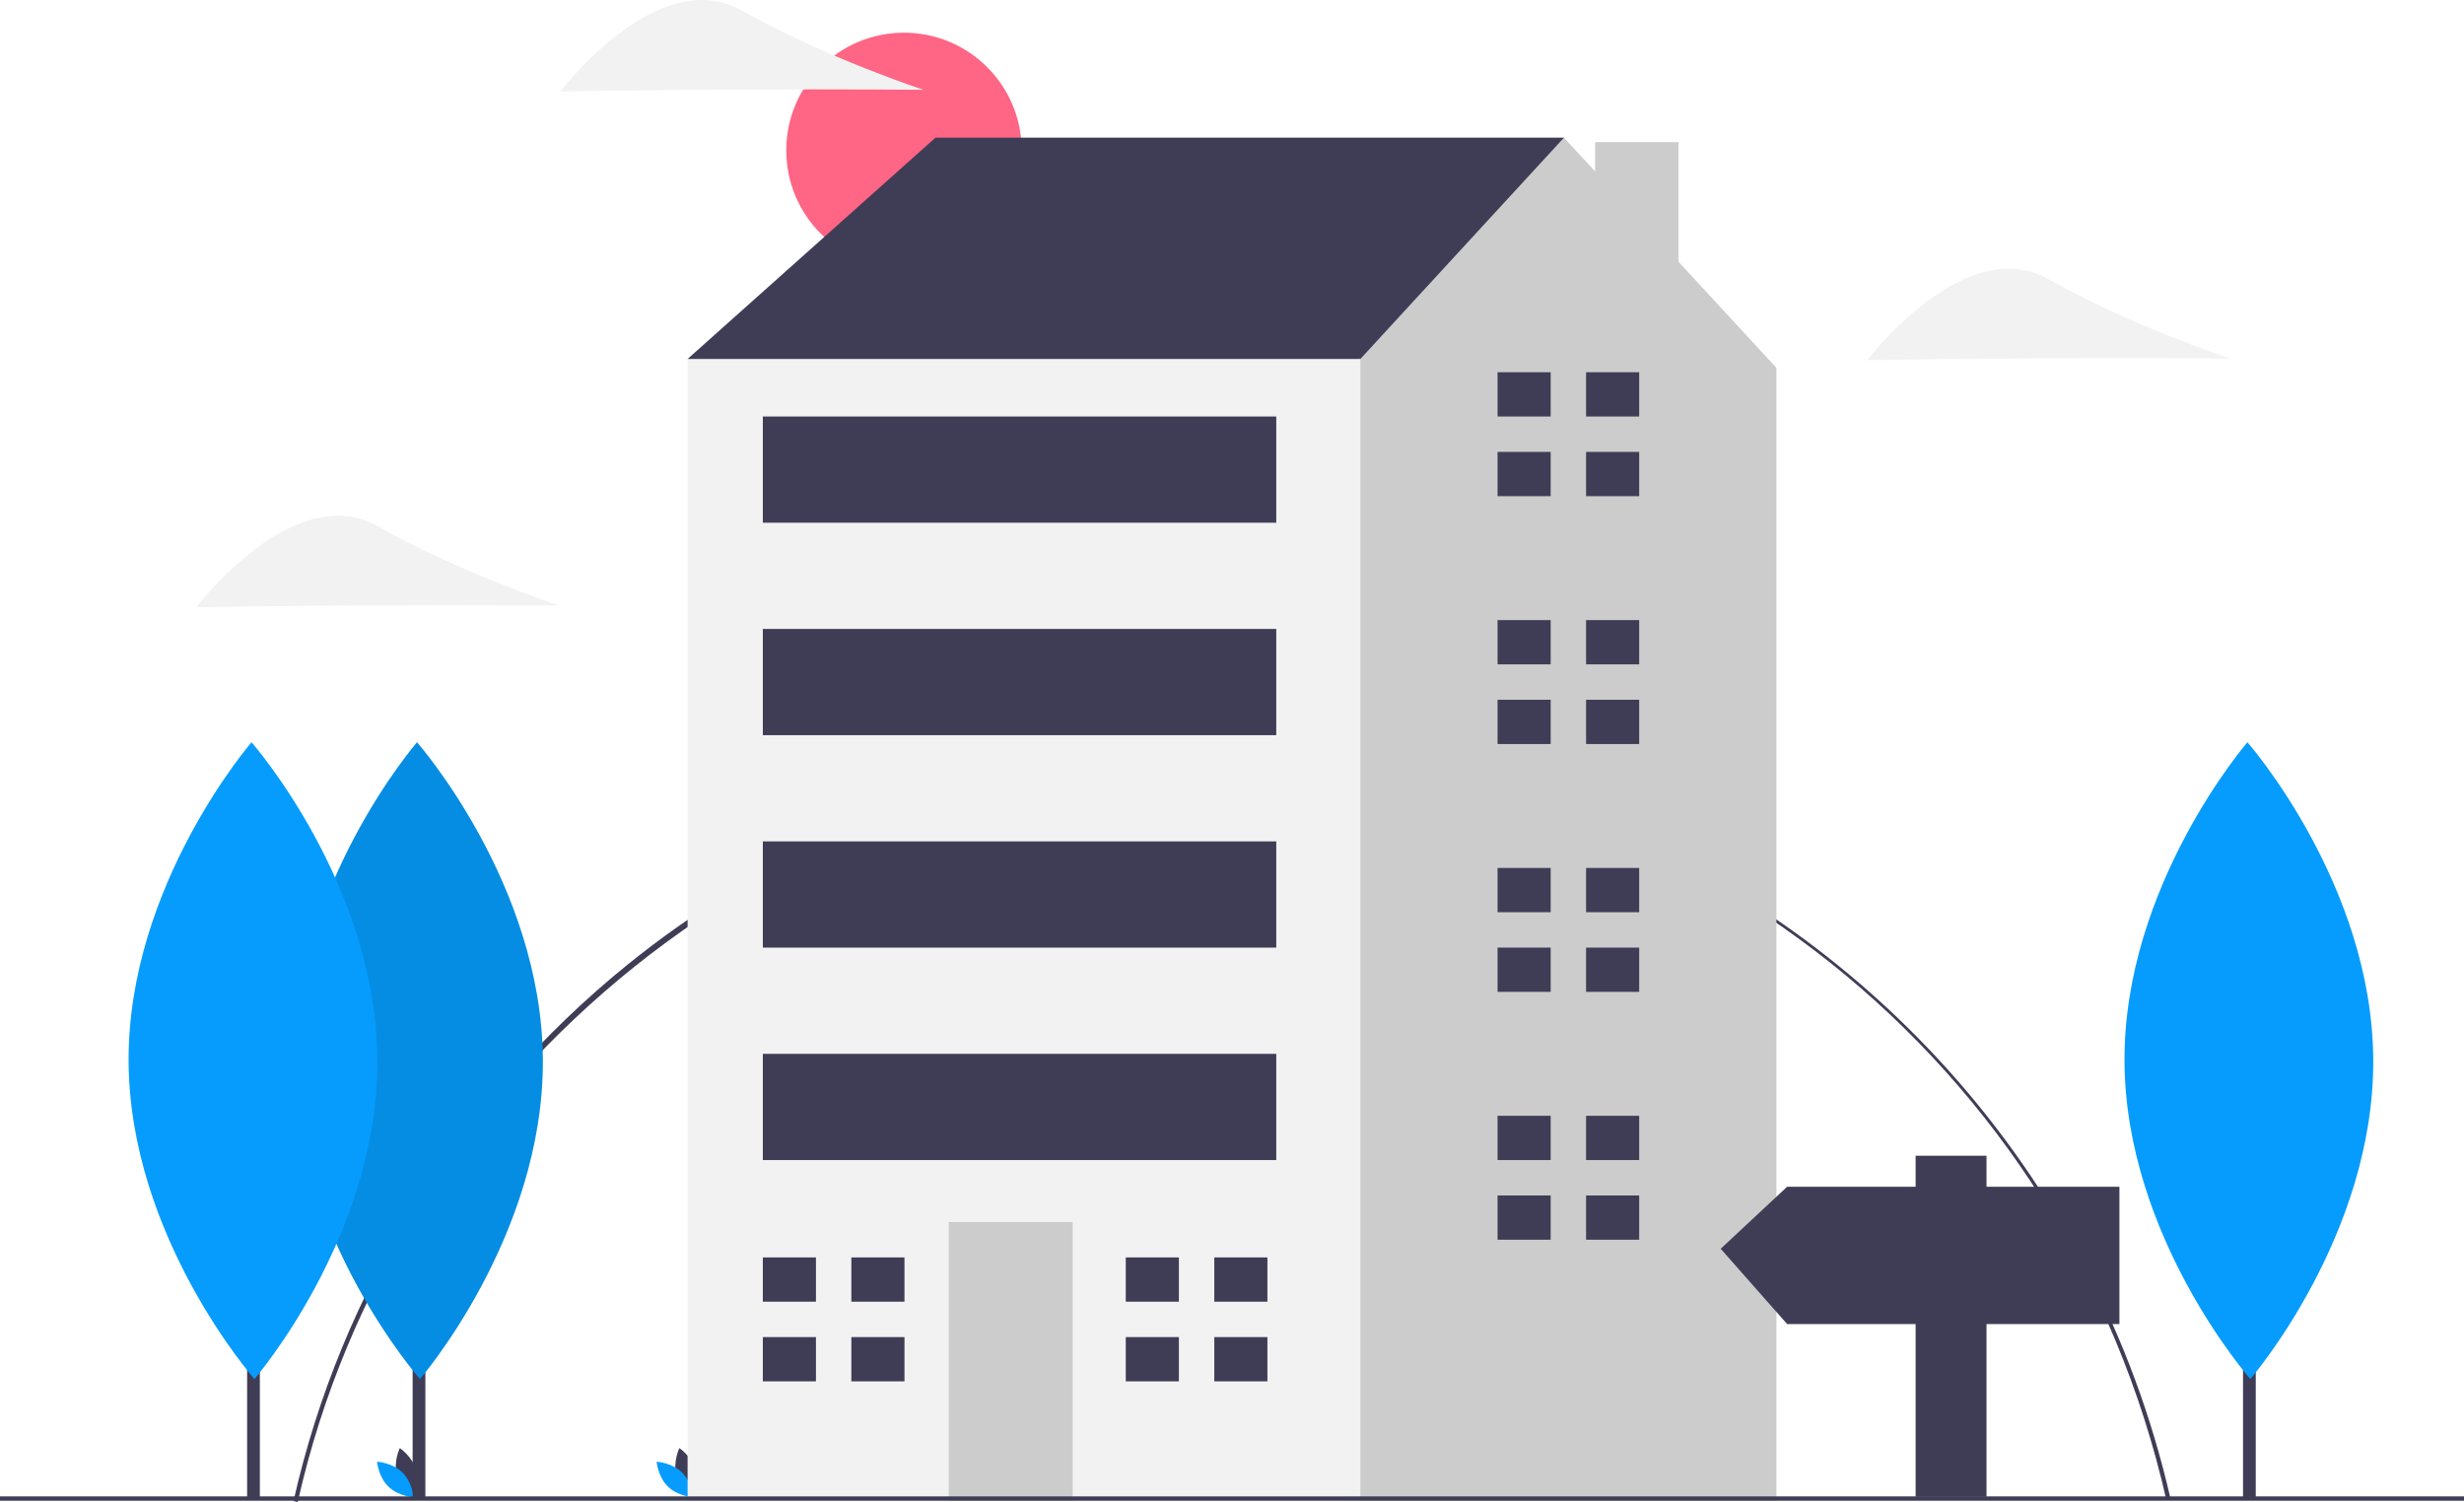
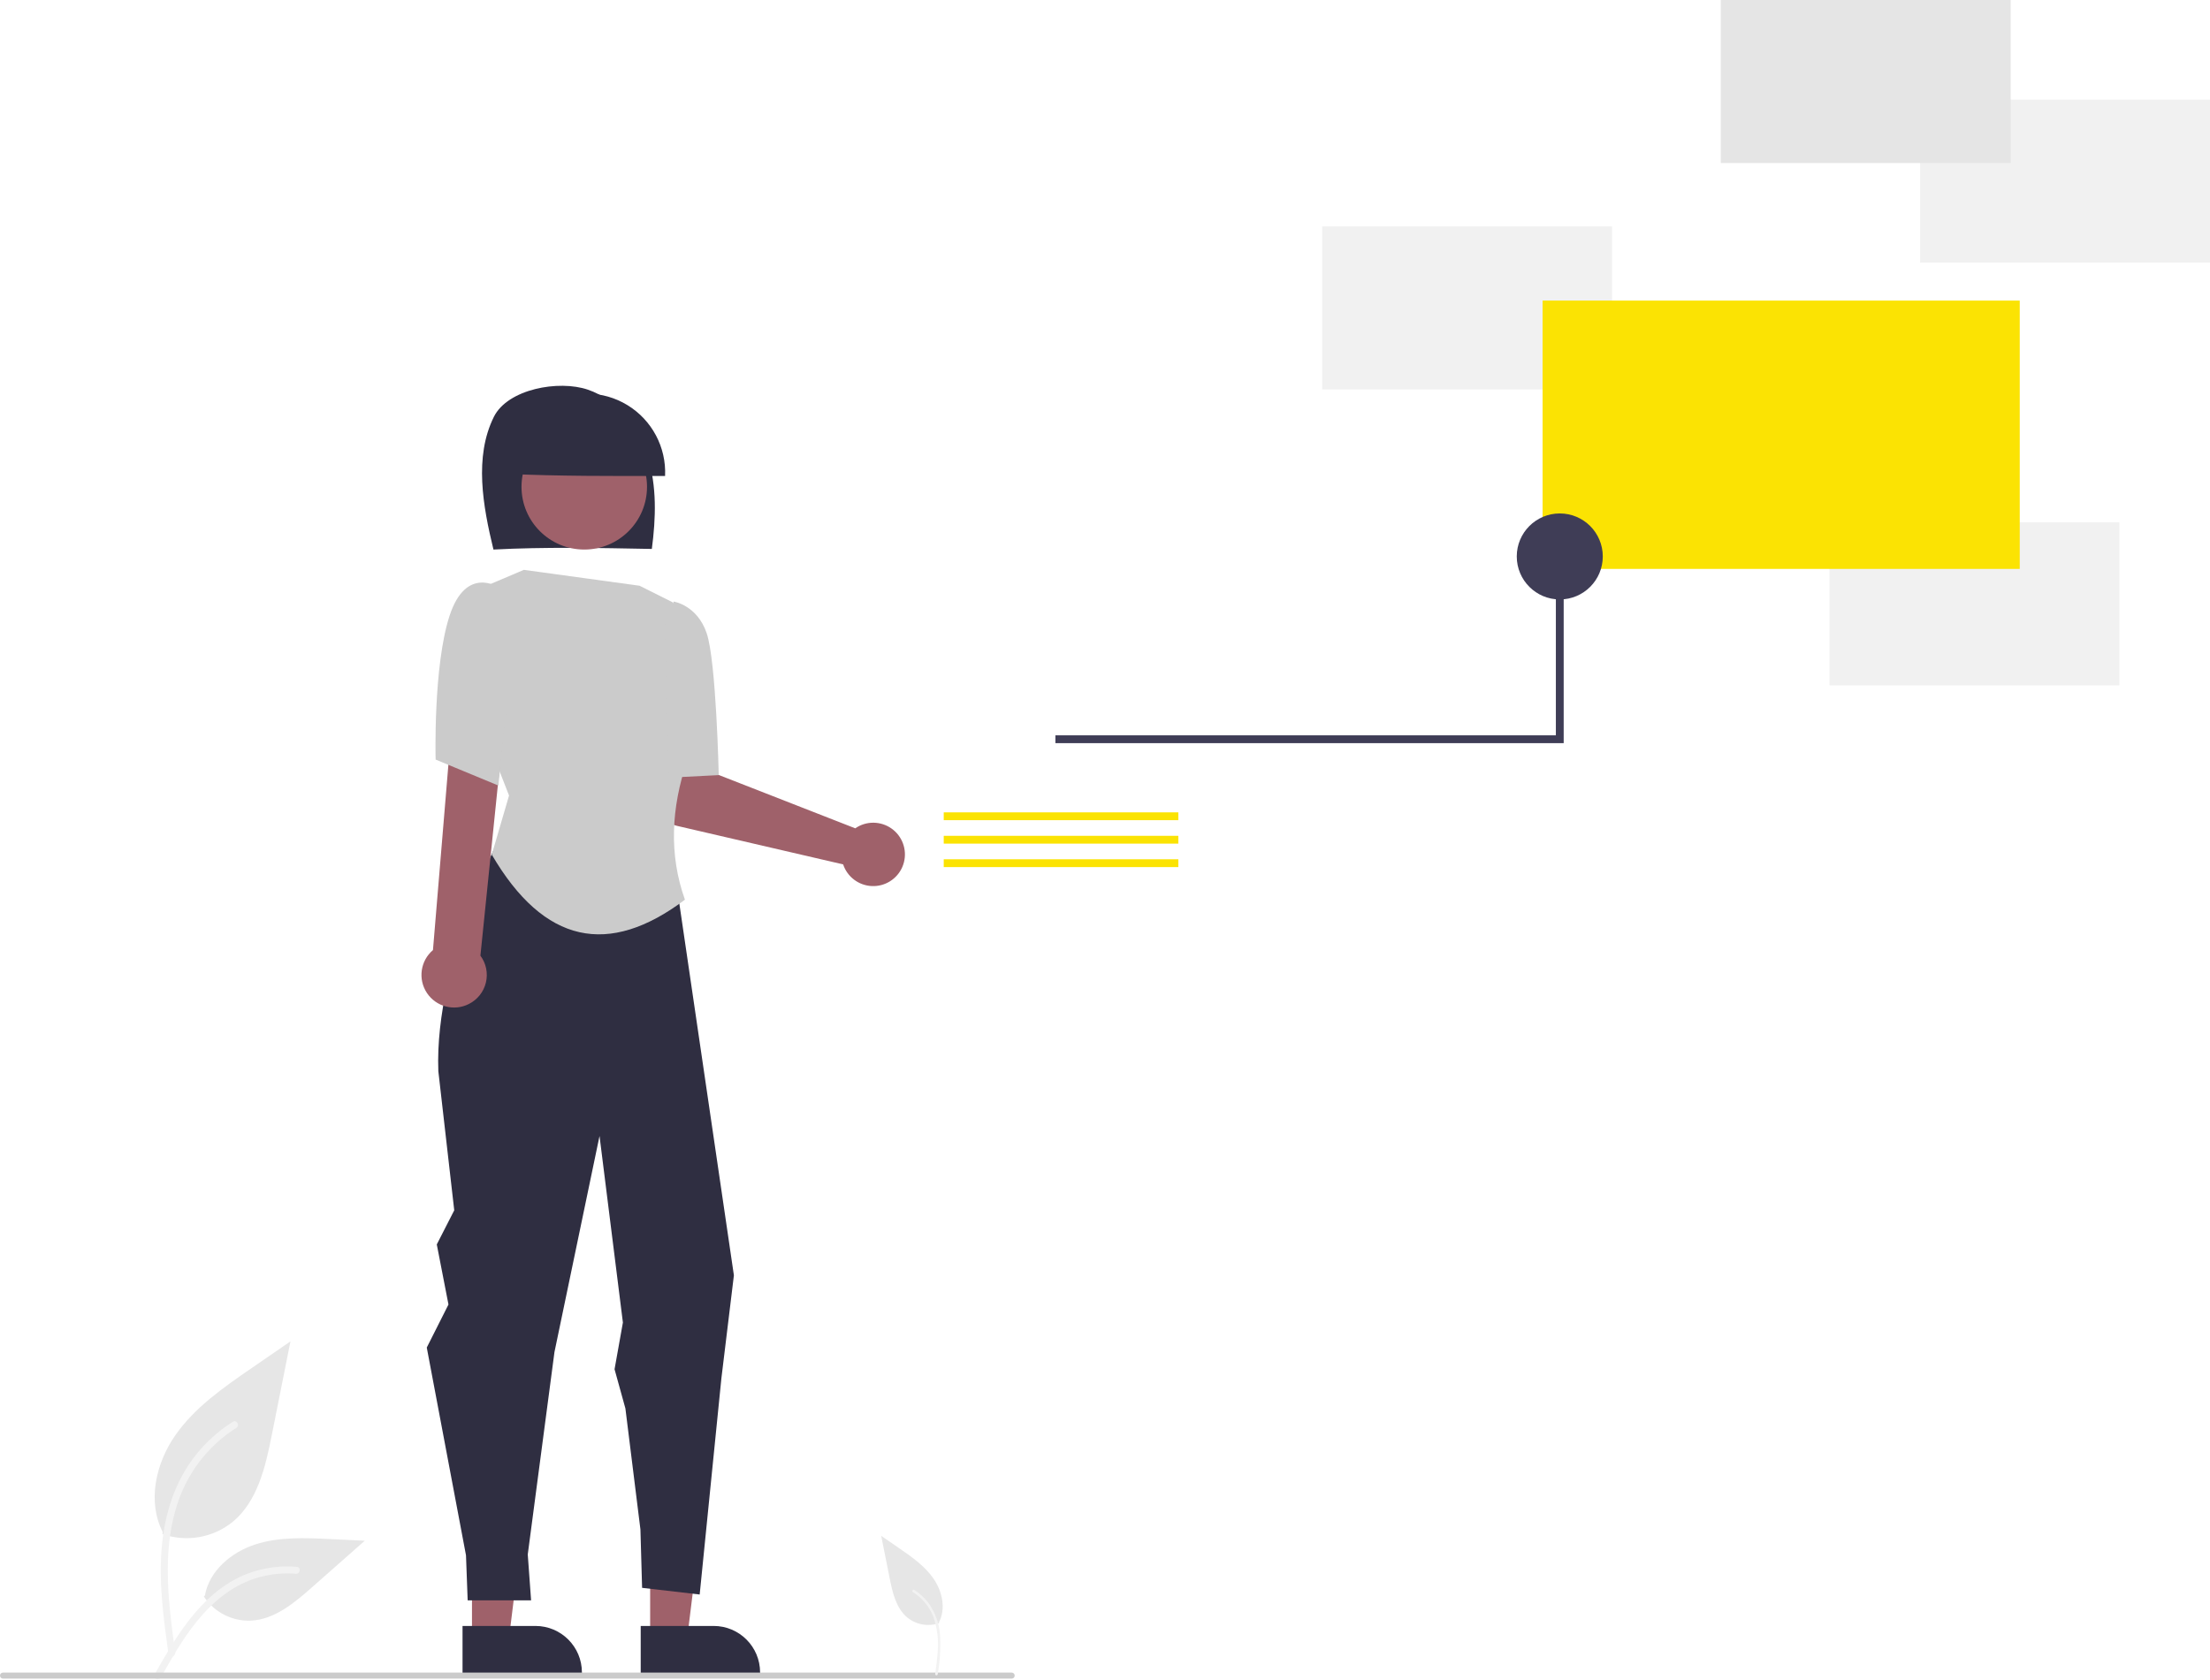
- <svg xmlns="http://www.w3.org/2000/svg" id="afdfd1e9-9b52-4ce3-aad9-0a68bb11f588" data-name="Layer 1" width="1137" height="693.112" viewBox="0 0 1137 693.112">
-   <path d="M168.898,796.556l-1.951-.439c21.756-96.751,76.43-184.609,153.951-247.392A444.114,444.114,0,0,1,1033.053,794.936l-1.949.443C985.05,593.17,807.829,451.945,600.134,451.945,395.16,451.945,213.8,596.874,168.898,796.556Z" transform="translate(-31.5 -103.4441)" fill="#3f3d56" />
-   <circle cx="417.133" cy="69.403" r="54.315" fill="#ff6584" />
-   <path d="M214.631,784.217c1.694,6.262,7.496,10.14,7.496,10.14s3.056-6.274,1.362-12.536-7.496-10.14-7.496-10.14S212.937,777.955,214.631,784.217Z" transform="translate(-31.5 -103.4441)" fill="#3f3d56" />
-   <path d="M217.12,782.871c4.648,4.525,5.216,11.481,5.216,11.481s-6.968-.38-11.617-4.905-5.216-11.481-5.216-11.481S212.471,778.346,217.12,782.871Z" transform="translate(-31.5 -103.4441)" fill="#069cfd" />
-   <path d="M343.631,784.217c1.694,6.262,7.496,10.14,7.496,10.14s3.056-6.274,1.362-12.536-7.496-10.14-7.496-10.14S341.937,777.955,343.631,784.217Z" transform="translate(-31.5 -103.4441)" fill="#3f3d56" />
-   <path d="M346.12,782.871c4.648,4.525,5.216,11.481,5.216,11.481s-6.968-.38-11.617-4.905-5.216-11.481-5.216-11.481S341.471,778.346,346.12,782.871Z" transform="translate(-31.5 -103.4441)" fill="#069cfd" />
-   <polygon points="337.71 181.988 317.286 165.648 431.66 63.529 721.679 63.529 721.679 153.394 533.779 280.022 337.71 181.988" fill="#3f3d56" />
-   <polygon points="774.556 120.812 774.556 65.569 736.05 65.569 736.05 79.098 721.679 63.529 627.729 165.648 590.966 190.157 533.964 606.62 619.93 692.585 819.714 692.585 819.714 169.733 774.556 120.812" fill="#ccc" />
-   <rect x="317.286" y="165.648" width="310.443" height="526.936" fill="#f2f2f2" />
-   <rect x="437.787" y="563.914" width="57.187" height="128.671" fill="#ccc" />
-   <polygon points="376.515 600.677 376.515 580.253 352.007 580.253 352.007 600.677 374.473 600.677 376.515 600.677" fill="#3f3d56" />
-   <polygon points="374.473 617.016 352.007 617.016 352.007 637.44 376.515 637.44 376.515 617.016 374.473 617.016" fill="#3f3d56" />
-   <rect x="392.855" y="580.253" width="24.509" height="20.424" fill="#3f3d56" />
-   <rect x="392.855" y="617.016" width="24.509" height="20.424" fill="#3f3d56" />
-   <polygon points="543.991 600.677 543.991 580.253 519.483 580.253 519.483 600.677 541.949 600.677 543.991 600.677" fill="#3f3d56" />
-   <polygon points="541.949 617.016 519.483 617.016 519.483 637.44 543.991 637.44 543.991 617.016 541.949 617.016" fill="#3f3d56" />
-   <rect x="560.33" y="580.253" width="24.509" height="20.424" fill="#3f3d56" />
-   <rect x="560.33" y="617.016" width="24.509" height="20.424" fill="#3f3d56" />
-   <polygon points="715.552 192.199 715.552 171.776 691.043 171.776 691.043 192.199 713.51 192.199 715.552 192.199" fill="#3f3d56" />
-   <polygon points="713.51 208.539 691.043 208.539 691.043 228.962 715.552 228.962 715.552 208.539 713.51 208.539" fill="#3f3d56" />
-   <rect x="731.891" y="171.776" width="24.509" height="20.424" fill="#3f3d56" />
-   <rect x="731.891" y="208.539" width="24.509" height="20.424" fill="#3f3d56" />
-   <polygon points="715.552 306.573 715.552 286.149 691.043 286.149 691.043 306.573 713.51 306.573 715.552 306.573" fill="#3f3d56" />
-   <polygon points="713.51 322.912 691.043 322.912 691.043 343.336 715.552 343.336 715.552 322.912 713.51 322.912" fill="#3f3d56" />
-   <rect x="731.891" y="286.149" width="24.509" height="20.424" fill="#3f3d56" />
-   <rect x="731.891" y="322.912" width="24.509" height="20.424" fill="#3f3d56" />
-   <polygon points="715.552 420.947 715.552 400.523 691.043 400.523 691.043 420.947 713.51 420.947 715.552 420.947" fill="#3f3d56" />
-   <polygon points="713.51 437.286 691.043 437.286 691.043 457.71 715.552 457.71 715.552 437.286 713.51 437.286" fill="#3f3d56" />
-   <rect x="731.891" y="400.523" width="24.509" height="20.424" fill="#3f3d56" />
-   <rect x="731.891" y="437.286" width="24.509" height="20.424" fill="#3f3d56" />
-   <polygon points="715.552 535.321 715.552 514.897 691.043 514.897 691.043 535.321 713.51 535.321 715.552 535.321" fill="#3f3d56" />
-   <polygon points="713.51 551.66 691.043 551.66 691.043 572.084 715.552 572.084 715.552 551.66 713.51 551.66" fill="#3f3d56" />
-   <rect x="731.891" y="514.897" width="24.509" height="20.424" fill="#3f3d56" />
-   <rect x="731.891" y="551.66" width="24.509" height="20.424" fill="#3f3d56" />
-   <rect x="352.007" y="192.199" width="236.917" height="49.017" fill="#3f3d56" />
-   <rect x="352.007" y="290.234" width="236.917" height="49.017" fill="#3f3d56" />
-   <rect x="352.007" y="388.269" width="236.917" height="49.017" fill="#3f3d56" />
-   <rect x="352.007" y="486.304" width="236.917" height="49.017" fill="#3f3d56" />
-   <rect y="690.529" width="1137" height="2" fill="#3f3d56" />
-   <rect x="190.405" y="459.615" width="5.875" height="232.053" fill="#3f3d56" />
-   <path d="M281.997,592.631c.374,81.143-56.715,147.187-56.715,147.187s-57.695-65.515-58.069-146.658,56.715-147.187,56.715-147.187S281.623,511.488,281.997,592.631Z" transform="translate(-31.5 -103.4441)" fill="#069cfd" />
-   <path d="M281.997,592.631c.374,81.143-56.715,147.187-56.715,147.187s-57.695-65.515-58.069-146.658,56.715-147.187,56.715-147.187S281.623,511.488,281.997,592.631Z" transform="translate(-31.5 -103.4441)" opacity="0.1" />
-   <rect x="114.033" y="459.615" width="5.875" height="232.053" fill="#3f3d56" />
-   <path d="M205.625,592.631c.374,81.143-56.715,147.187-56.715,147.187s-57.695-65.515-58.069-146.658,56.715-147.187,56.715-147.187S205.251,511.488,205.625,592.631Z" transform="translate(-31.5 -103.4441)" fill="#069cfd" />
-   <path d="M977.054,268.764c-46.277.213-83.944.897-83.944.897s44.774-59.307,83.776-37.334,83.807,36.562,83.807,36.562S1023.331,268.551,977.054,268.764Z" transform="translate(-31.5 -103.4441)" fill="#f2f2f2" />
-   <path d="M206.054,382.764c-46.277.213-83.944.897-83.944.897s44.774-59.307,83.776-37.334,83.807,36.562,83.807,36.562S252.331,382.551,206.054,382.764Z" transform="translate(-31.5 -103.4441)" fill="#f2f2f2" />
-   <path d="M374.055,144.764c-46.277.213-83.944.897-83.944.897s44.774-59.307,83.776-37.334,83.807,36.562,83.807,36.562S420.331,144.551,374.055,144.764Z" transform="translate(-31.5 -103.4441)" fill="#f2f2f2" />
-   <rect x="1035.033" y="459.615" width="5.875" height="232.053" fill="#3f3d56" />
-   <path d="M1126.625,592.631c.374,81.143-56.715,147.187-56.715,147.187s-57.695-65.515-58.069-146.658,56.715-147.187,56.715-147.187S1126.251,511.488,1126.625,592.631Z" transform="translate(-31.5 -103.4441)" fill="#069cfd" />
-   <polygon points="824.667 547.629 883.956 547.629 883.956 533.318 916.667 533.318 916.667 547.629 978 547.629 978 611.007 916.667 611.007 916.667 690.74 883.956 690.74 883.956 611.007 824.667 611.007 794 576.251 824.667 547.629" fill="#3f3d56" />
+ <svg xmlns="http://www.w3.org/2000/svg" id="bc3afeb2-142e-4248-b8a2-aa52d1381283" data-name="Layer 1" width="731.799" height="556.201" viewBox="0 0 731.799 556.201">
+   <path id="fe64f6e9-4bc9-4ce0-8c86-aec21ef87072" data-name="Path 438" d="M287.871,680.012a24.215,24.215,0,0,0,23.383-4.119c8.19-6.874,10.758-18.196,12.847-28.682l6.18-31.017-12.938,8.908c-9.305,6.406-18.818,13.019-25.26,22.298s-9.252,21.947-4.078,31.988" transform="translate(-234.1004 -171.8997)" fill="#e6e6e6" />
+   <path id="a765e893-01fd-4aa2-bcac-d55c1795a9aa" data-name="Path 439" d="M289.869,719.723c-1.628-11.864-3.304-23.881-2.159-35.872,1.015-10.649,4.264-21.049,10.878-29.579a49.206,49.206,0,0,1,12.625-11.44c1.262-.796,2.424,1.204,1.167,1.997a46.779,46.779,0,0,0-18.504,22.326c-4.029,10.246-4.675,21.416-3.982,32.3.419,6.582,1.311,13.121,2.206,19.653a1.198,1.198,0,0,1-.808,1.423,1.163,1.163,0,0,1-1.423-.808Z" transform="translate(-234.1004 -171.8997)" fill="#f2f2f2" />
+   <path id="aa81d4a3-6213-409c-86b1-4f180b052463" data-name="Path 442" d="M301.59,700.687a17.825,17.825,0,0,0,15.531,8.019c7.864-.373,14.418-5.86,20.317-11.07l17.452-15.409-11.55-.553c-8.306-.398-16.827-.771-24.738,1.793s-15.208,8.726-16.654,16.915" transform="translate(-234.1004 -171.8997)" fill="#e6e6e6" />
+   <path id="e3f50e46-e5fd-43fd-8e49-9a0885b42528" data-name="Path 443" d="M285.266,726.543c7.84-13.871,16.932-29.288,33.181-34.216a37.026,37.026,0,0,1,13.955-1.441c1.482.128,1.112,2.412-.367,2.285a34.398,34.398,0,0,0-22.272,5.892c-6.28,4.275-11.17,10.218-15.308,16.519-2.535,3.861-4.806,7.884-7.076,11.903C286.654,728.769,284.532,727.842,285.266,726.543Z" transform="translate(-234.1004 -171.8997)" fill="#f2f2f2" />
+   <path d="M518.738,445.425a10.527,10.527,0,0,0-1.43.838l-46.19-18.055-1.831-11.908-18.333.414L452.148,438.11a8,8,0,0,0,6.18,7.348l54.962,12.75a10.497,10.497,0,1,0,5.449-12.783Z" transform="translate(-234.1004 -171.8997)" fill="#9f616a" />
+   <polygon points="215.287 542.561 227.547 542.56 233.379 495.272 215.285 495.273 215.287 542.561" fill="#9f616a" />
+   <path d="M446.26,710.457l24.144-.001h.001a15.387,15.387,0,0,1,15.386,15.386v.5l-39.531.001Z" transform="translate(-234.1004 -171.8997)" fill="#2f2e41" />
+   <polygon points="156.287 542.561 168.547 542.56 174.379 495.272 156.285 495.273 156.287 542.561" fill="#9f616a" />
+   <path d="M387.26,710.457l24.144-.001h.001a15.387,15.387,0,0,1,15.386,15.386v.5l-39.531.001Z" transform="translate(-234.1004 -171.8997)" fill="#2f2e41" />
+   <path d="M397.496,353.926c-3.492-14.416-6.45-30.676.135-43.954,4.569-9.213,21.471-12.315,31.159-8.996s16.694,12.324,19.775,22.141,2.723,20.397,1.38,30.604C432.126,353.379,414.307,353.037,397.496,353.926Z" transform="translate(-234.1004 -171.8997)" fill="#2f2e41" />
+   <circle cx="193.466" cy="161.244" r="20.779" fill="#9f616a" />
+   <path d="M402.164,328.863a26.099,26.099,0,1,1,52.166.688C436.546,329.589,418.76,329.627,402.164,328.863Z" transform="translate(-234.1004 -171.8997)" fill="#2f2e41" />
+   <path d="M410.321,430.582l-8.69,14.483s-23.799,44.636-22.384,81.634l5.267,46.084-5.78,11.309L382.603,603.99l-7.185,14.253,12.988,68.811.553,14.923H409.962l-1.105-15.199,8.843-67.036,14.923-71.574,7.738,61.785-2.763,15.476,3.593,12.988,4.974,40.071.553,19.344,19.068,2.211,7.185-71.574,4.145-34.15L454.9,442.9Z" transform="translate(-234.1004 -171.8997)" fill="#2f2e41" />
+   <path d="M407.565,360.649l-12.938,5.495-7.266,30.072L402.661,435.397l-5.719,19.577c17.313,29.615,38.742,33.918,63.959,14.926-5.337-14.984-4.566-30.391.752-46.114,0,0,13.265-12.352,3.999-28.411l-8.839-23.992-10.944-5.472Z" transform="translate(-234.1004 -171.8997)" fill="#cbcbcb" />
+   <path d="M454.263,376.613l2.937-5.454s7.746,1.165,10.909,10.489,3.986,46.992,3.986,46.992l-16.573.839Z" transform="translate(-234.1004 -171.8997)" fill="#cbcbcb" />
+   <path d="M389.338,504.458a10.743,10.743,0,0,0,3.842-16.018l8.033-78.54H383.852l-6.384,76.69a10.801,10.801,0,0,0,11.87,17.868Z" transform="translate(-234.1004 -171.8997)" fill="#9f616a" />
+   <path d="M405.2,375.027l-6.084-8.601s-10.699-7.253-16.153,9.44-4.615,47.621-4.615,47.621l20.769,8.601Z" transform="translate(-234.1004 -171.8997)" fill="#cbcbcb" />
+   <rect x="437.799" y="75" width="96" height="54" fill="#f1f1f1" />
+   <rect x="635.799" y="33" width="96" height="54" fill="#f1f1f1" />
+   <rect x="605.799" y="173" width="96" height="54" fill="#f1f1f1" />
+   <rect x="569.799" width="96" height="54" fill="#e5e5e5" />
+   <rect x="510.799" y="99.562" width="158" height="88.875" fill="#fbe303" />
+   <polygon points="349.472 243.559 515.194 243.559 515.194 172.35 517.784 172.35 517.784 246.149 349.472 246.149 349.472 243.559" fill="#3f3d56" />
+   <circle cx="516.489" cy="184.307" r="14.242" fill="#3f3d56" />
+   <rect x="312.501" y="269.075" width="77.683" height="2.589" fill="#fbe303" />
+   <rect x="312.501" y="276.843" width="77.683" height="2.589" fill="#fbe303" />
+   <rect x="312.501" y="284.612" width="77.683" height="2.589" fill="#fbe303" />
+   <path d="M569.1,727.9h-334a1,1,0,0,1,0-2h334a1,1,0,1,1,0,2Z" transform="translate(-234.1004 -171.8997)" fill="#cbcbcb" />
+   <path id="b85f007b-e7b6-4e13-b6fb-f155293c702e" data-name="Path 461" d="M545.094,709.504A10.96,10.96,0,0,1,534.511,707.64c-3.707-3.111-4.87-8.237-5.815-12.983l-2.797-14.038,5.856,4.032c4.211,2.9,8.517,5.892,11.433,10.092s4.189,9.934,1.846,14.478" transform="translate(-234.1004 -171.8997)" fill="#e6e6e6" />
+   <path id="bf0c6bb3-9f06-4268-ab5b-3bc4101d86d1" data-name="Path 462" d="M544.594,726.501a56.667,56.667,0,0,0,.787-13.053,20.529,20.529,0,0,0-3.959-10.764,17.905,17.905,0,0,0-4.594-4.163c-.46-.289-.882.438-.425.727a17.022,17.022,0,0,1,6.733,8.124,27.253,27.253,0,0,1,1.447,11.754c-.153,2.395-.476,4.774-.803,7.151a.434.434,0,0,0,.294.518.423.423,0,0,0,.518-.294Z" transform="translate(-234.1004 -171.8997)" fill="#f2f2f2" />
</svg>
